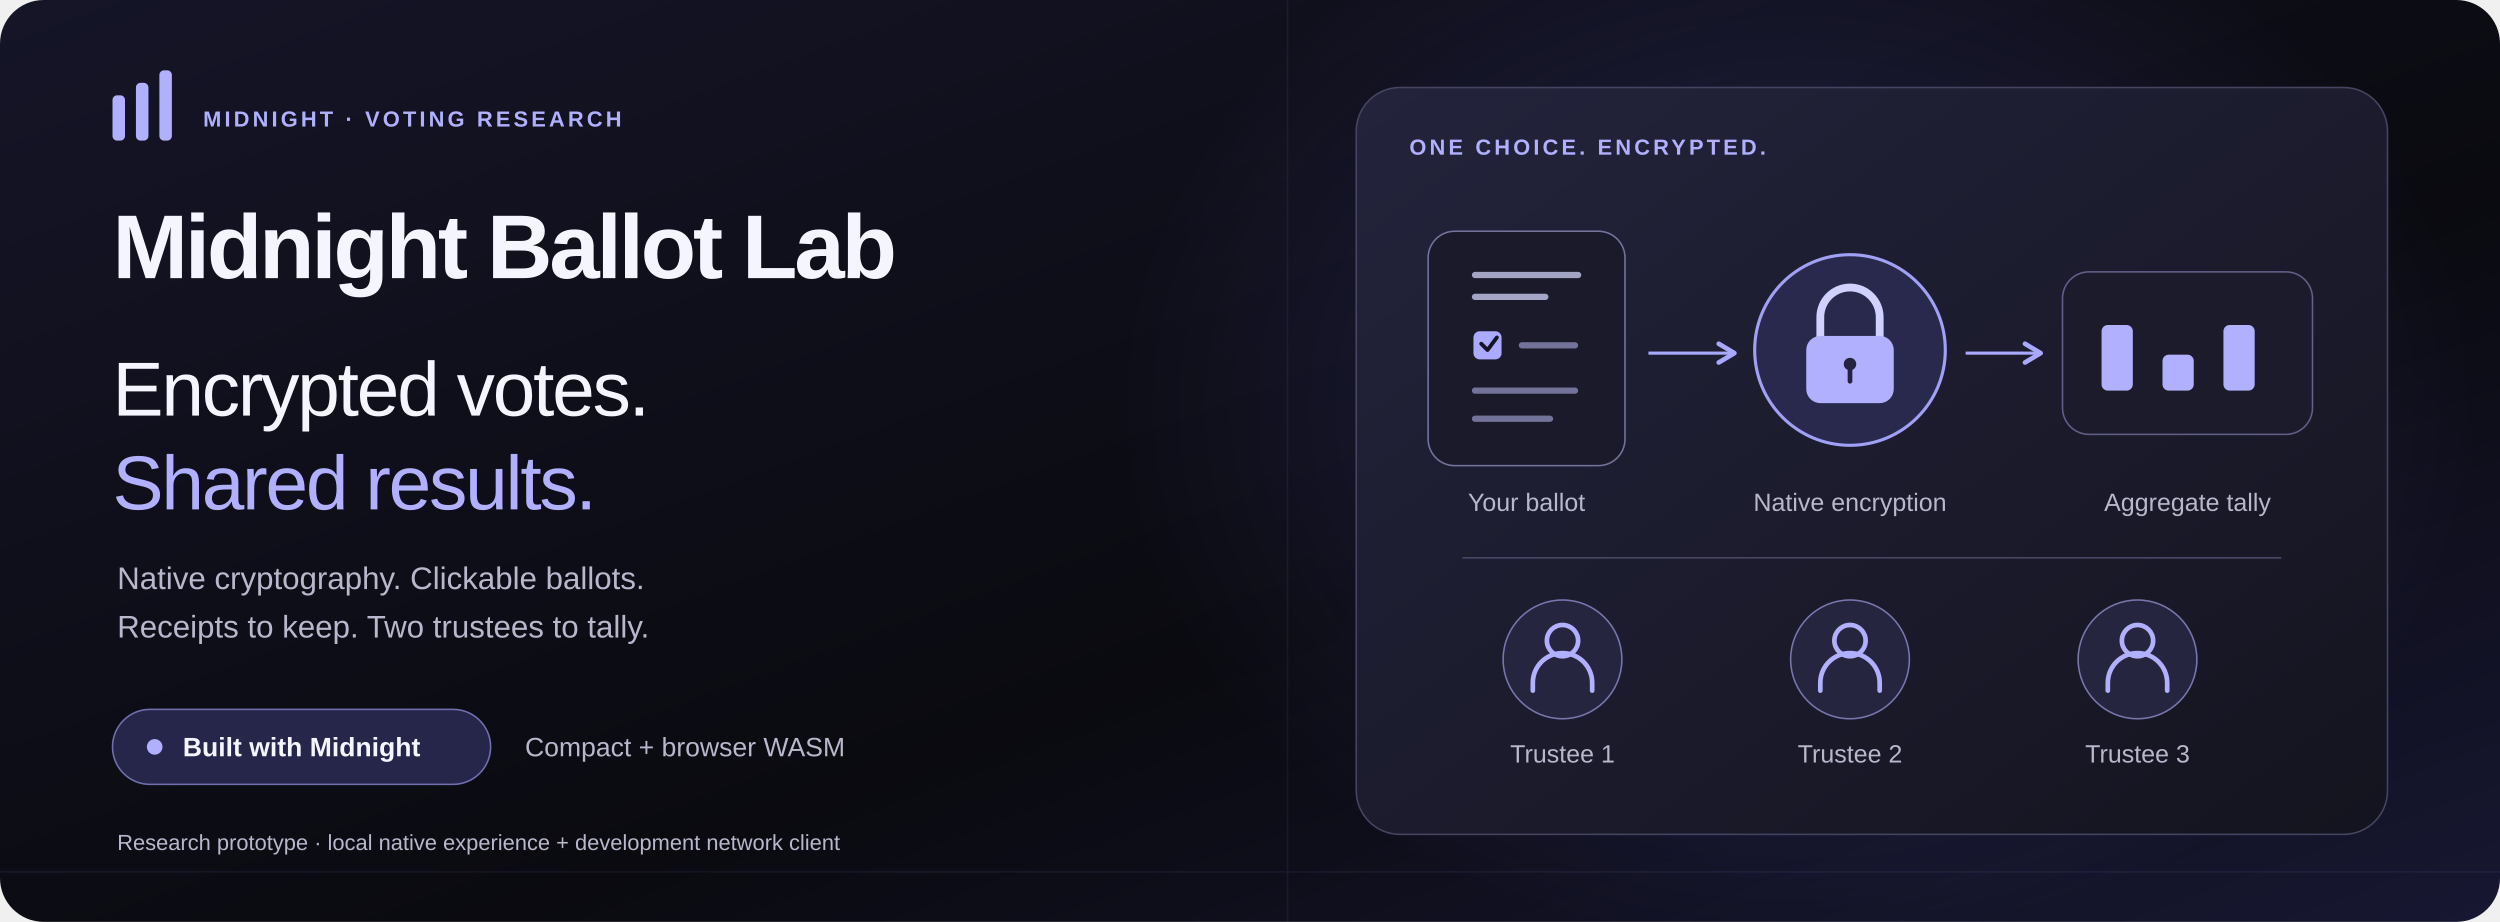
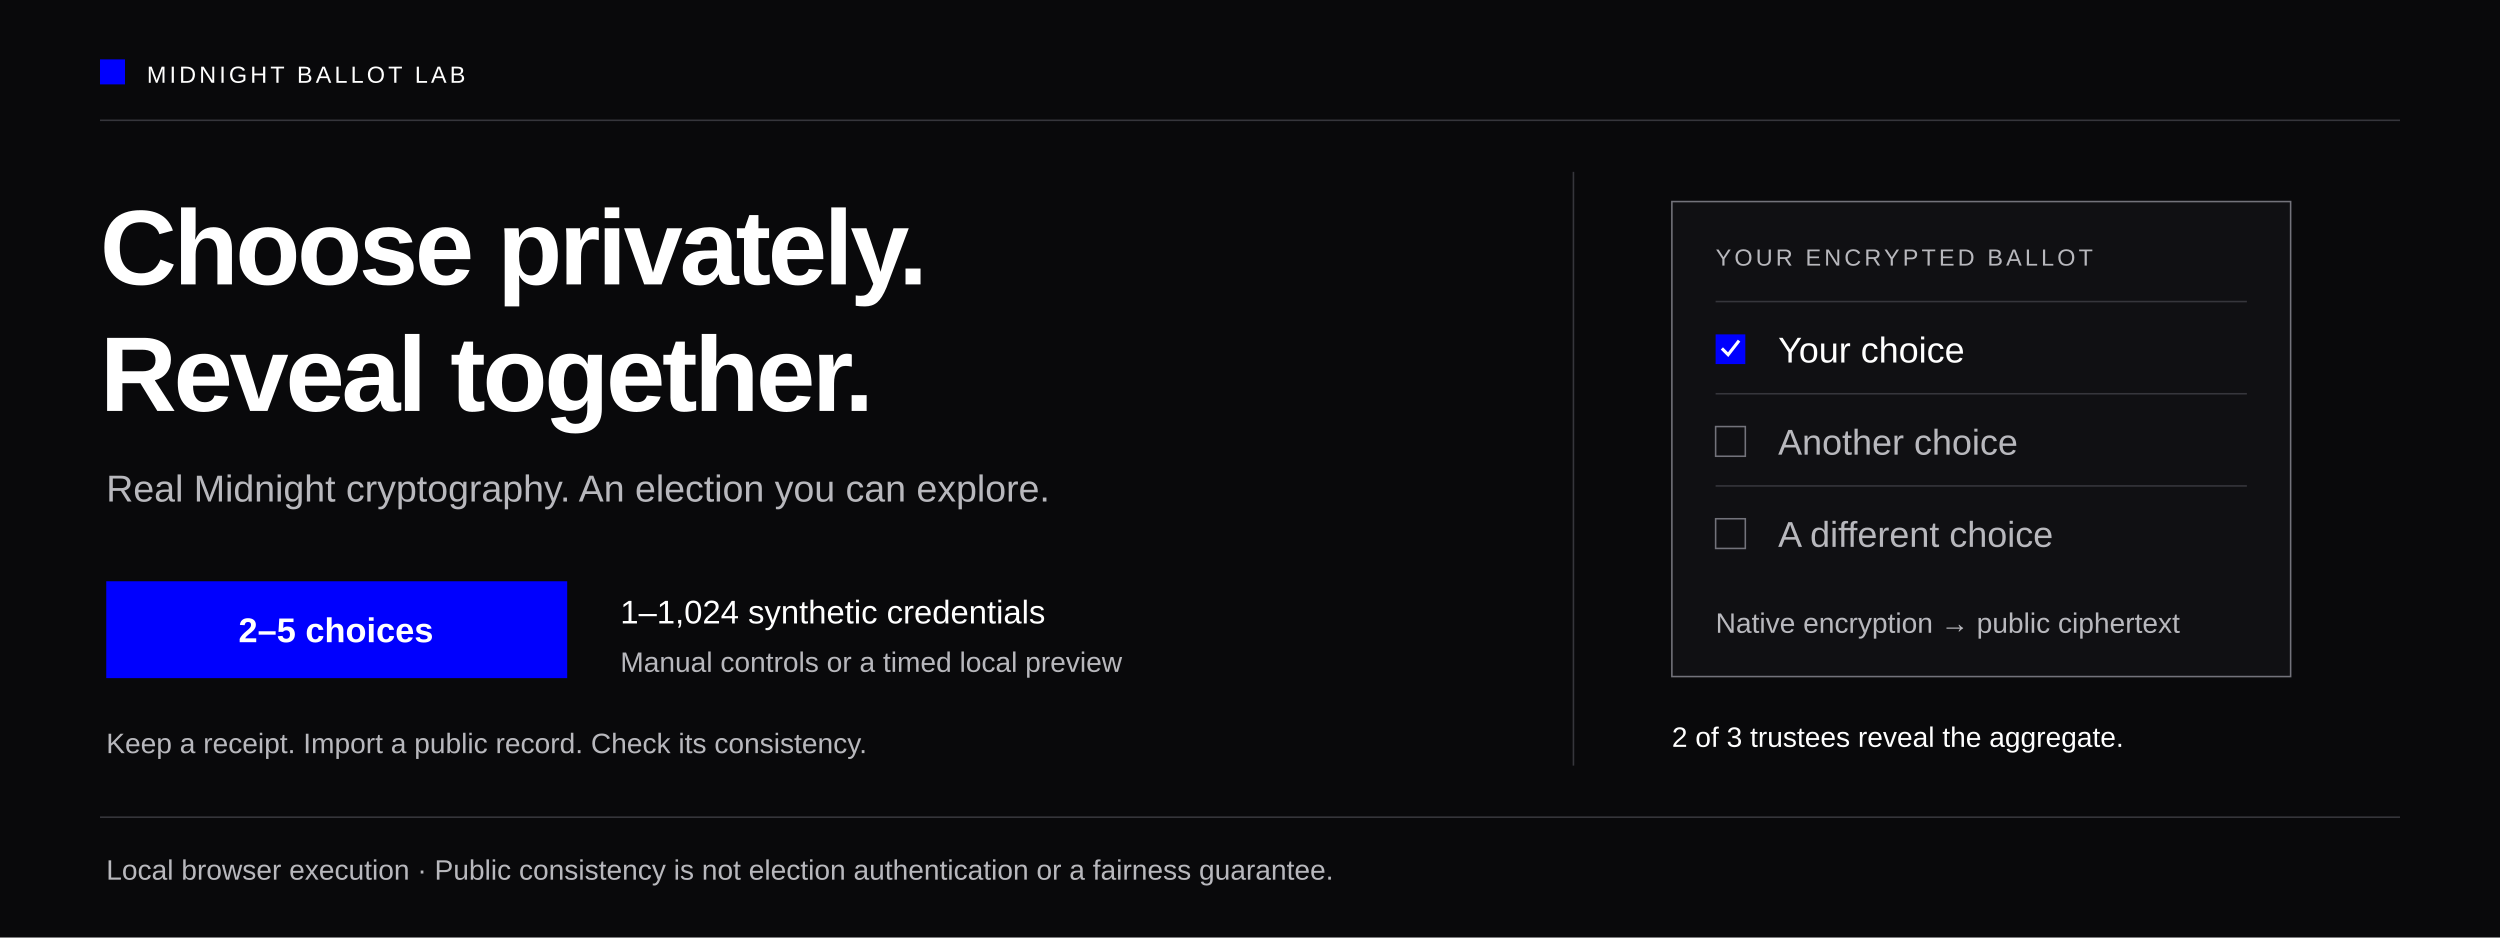
- <svg xmlns="http://www.w3.org/2000/svg" width="1600" height="590" viewBox="0 0 1600 590" role="img" aria-labelledby="title description">
-   <defs>
-     <linearGradient id="background" x1="0" y1="0" x2="1" y2="1">
-       <stop stop-color="#151528" />
-       <stop offset="0.6" stop-color="#0a0a10" />
-       <stop offset="1" stop-color="#171732" />
-     </linearGradient>
-     <linearGradient id="card" x1="0" y1="0" x2="1" y2="1">
-       <stop stop-color="#23233c" />
-       <stop offset="1" stop-color="#14141f" />
-     </linearGradient>
-     <radialGradient id="glow">
-       <stop stop-color="#7777ff" stop-opacity="0.22" />
-       <stop offset="1" stop-color="#7777ff" stop-opacity="0" />
-     </radialGradient>
-     <marker id="arrow" markerWidth="8" markerHeight="8" refX="6" refY="4" orient="auto">
-       <path d="M1 1L6 4L1 7" fill="none" stroke="#a8a8ff" stroke-width="1.5" stroke-linecap="round" stroke-linejoin="round" />
-     </marker>
-     <g id="person" fill="none" stroke="currentColor" stroke-width="3" stroke-linecap="round">
-       <circle cy="-10" r="10" />
-       <path d="M-19 22v-5a19 19 0 0 1 38 0v5" />
-     </g>
-     <style>
-       text { font-family: 'Segoe UI', Arial, sans-serif; fill: #f5f5ff; }
-       .muted { fill: #b8b8cd; } .violet { fill: #b0b0ff; }
-       .label { font-size: 14px; letter-spacing: 2px; font-weight: 600; }
-     </style>
-   </defs>
-   <rect width="1600" height="590" rx="28" fill="url(#background)" />
-   <ellipse cx="1150" cy="260" rx="440" ry="350" fill="url(#glow)" />
-   <path d="M0 558H1600M824 0V590" stroke="#a0a0ff" stroke-opacity="0.08" />
-   <g fill="#b0b0ff" transform="translate(72 61)">
-     <rect width="8" height="29" rx="3" />
-     <rect x="15" y="-8" width="8" height="37" rx="3" />
-     <rect x="30" y="-16" width="8" height="45" rx="3" />
-   </g>
-   <text x="130" y="81" class="label violet">MIDNIGHT · VOTING RESEARCH</text>
-   <text x="72" y="178" font-size="58" font-weight="650" letter-spacing="-2">Midnight Ballot Lab</text>
-   <text x="72" y="266" font-size="49" font-weight="500" letter-spacing="-1.4">Encrypted votes.</text>
-   <text x="72" y="326" font-size="49" font-weight="500" letter-spacing="-1.4" class="violet">Shared results.</text>
-   <text x="75" y="377" class="muted" font-size="20">Native cryptography. Clickable ballots.</text>
-   <text x="75" y="408" class="muted" font-size="20">Receipts to keep. Two trustees to tally.</text>
-   <rect x="72" y="454" width="242" height="48" rx="24" fill="#26264b" stroke="#7070b0" />
-   <circle cx="99" cy="478" r="5" fill="#b0b0ff" />
-   <text x="117" y="484" font-size="17" font-weight="600">Built with Midnight</text>
-   <text x="336" y="484" class="muted" font-size="17">Compact + browser WASM</text>
-   <text x="75" y="544" class="muted" font-size="14">Research prototype · local native experience + development network client</text>
-   <rect x="868" y="56" width="660" height="478" rx="28" fill="url(#card)" stroke="#454562" />
-   <text x="902" y="99" class="label violet">ONE CHOICE. ENCRYPTED.</text>
-   <rect x="914" y="148" width="126" height="150" rx="17" fill="#1a1a2a" stroke="#74749b" />
-   <path d="M944 176h66M944 190h45" stroke="#a4a4c4" stroke-width="4" stroke-linecap="round" />
-   <rect x="943" y="212" width="18" height="18" rx="4" fill="#aaaaff" />
-   <path d="m948 220 4 4 6-8" fill="none" stroke="#141425" stroke-width="2.5" stroke-linecap="round" stroke-linejoin="round" />
-   <path d="M974 221h34M944 250h64M944 268h48" stroke="#737399" stroke-width="4" stroke-linecap="round" />
-   <path d="M1055 226h55" fill="none" stroke="#a8a8ff" stroke-width="2" marker-end="url(#arrow)" />
-   <circle cx="1184" cy="224" r="61" fill="#29294d" stroke="#a0a0f5" stroke-width="2" />
-   <path d="M1165 218v-15a19 19 0 0 1 38 0v15" fill="none" stroke="#d1d1ff" stroke-width="5" stroke-linecap="round" />
-   <rect x="1156" y="215" width="56" height="43" rx="9" fill="#b0b0ff" />
-   <circle cx="1184" cy="233" r="4" fill="#242440" />
-   <path d="M1184 236v8" stroke="#242440" stroke-width="3" stroke-linecap="round" />
-   <path d="M1258 226h48" fill="none" stroke="#a8a8ff" stroke-width="2" marker-end="url(#arrow)" />
-   <rect x="1320" y="174" width="160" height="104" rx="17" fill="#1b1b2c" stroke="#606088" />
-   <g fill="#b0b0ff">
-     <rect x="1345" y="208" width="20" height="42" rx="4" />
-     <rect x="1384" y="227" width="20" height="23" rx="4" />
-     <rect x="1423" y="208" width="20" height="42" rx="4" />
-   </g>
-   <text x="977" y="327" font-size="16" text-anchor="middle" class="muted">Your ballot</text>
-   <text x="1184" y="327" font-size="16" text-anchor="middle" class="muted">Native encryption</text>
-   <text x="1400" y="327" font-size="16" text-anchor="middle" class="muted">Aggregate tally</text>
-   <path d="M936 357h524" stroke="#484867" />
-   <g color="#b0b0ff">
-     <circle cx="1000" cy="422" r="38" fill="#25253f" stroke="#7777ad" />
-     <use href="#person" transform="translate(1000 420)" />
-   </g>
-   <g color="#b0b0ff">
-     <circle cx="1184" cy="422" r="38" fill="#25253f" stroke="#7777ad" />
-     <use href="#person" transform="translate(1184 420)" />
-   </g>
-   <g color="#b0b0ff">
-     <circle cx="1368" cy="422" r="38" fill="#25253f" stroke="#7777ad" />
-     <use href="#person" transform="translate(1368 420)" />
-   </g>
-   <text x="1000" y="488" text-anchor="middle" font-size="16" class="muted">Trustee 1</text>
-   <text x="1184" y="488" text-anchor="middle" font-size="16" class="muted">Trustee 2</text>
-   <text x="1368" y="488" text-anchor="middle" font-size="16" class="muted">Trustee 3</text>
+ <svg xmlns="http://www.w3.org/2000/svg" width="1600" height="600" viewBox="0 0 1600 600" role="img" aria-labelledby="title description">
+   <style>text{font-family:Outfit,'Segoe UI',Arial,sans-serif;fill:#fff}.muted{fill:#b8b8bd}.label{font-size:15px;letter-spacing:2px}.body{font-size:20px}</style>
+   <rect width="1600" height="600" fill="#09090b" />
+   <path d="M64 77H1536M64 523H1536M1007 110V490" stroke="#36363c" />
+   <rect x="64" y="38" width="16" height="16" fill="#0000fe" />
+   <text x="94" y="53" class="label">MIDNIGHT BALLOT LAB</text>
+   <text x="64" y="182" font-size="68" font-weight="600" letter-spacing="-2">Choose privately.</text>
+   <text x="64" y="263" font-size="68" font-weight="600" letter-spacing="-2">Reveal together.</text>
+   <text x="68" y="321" font-size="24" class="muted">Real Midnight cryptography. An election you can explore.</text>
+   <rect x="68" y="372" width="295" height="62" fill="#0000fe" />
+   <text x="215" y="411" font-size="22" font-weight="600" text-anchor="middle">2–5 choices</text>
+   <text x="397" y="399" font-size="21">1–1,024 synthetic credentials</text>
+   <text x="397" y="430" font-size="18" class="muted">Manual controls or a timed local preview</text>
+   <text x="68" y="482" font-size="18" class="muted">Keep a receipt. Import a public record. Check its consistency.</text>
+   <rect x="1070" y="129" width="396" height="304" fill="#101013" stroke="#73737b" />
+   <text x="1098" y="170" class="label muted">YOUR ENCRYPTED BALLOT</text>
+   <path d="M1098 193H1438M1098 252H1438M1098 311H1438" stroke="#36363c" />
+   <rect x="1098" y="214" width="19" height="19" fill="#0000fe" />
+   <path d="m1102 223 4 4 7-9" fill="none" stroke="#fff" stroke-width="2" />
+   <text x="1138" y="232" font-size="23">Your choice</text>
+   <rect x="1098" y="273" width="19" height="19" fill="none" stroke="#73737b" />
+   <text x="1138" y="291" font-size="23" class="muted">Another choice</text>
+   <rect x="1098" y="332" width="19" height="19" fill="none" stroke="#73737b" />
+   <text x="1138" y="350" font-size="23" class="muted">A different choice</text>
+   <text x="1098" y="405" font-size="18" class="muted">Native encryption → public ciphertext</text>
+   <text x="1070" y="478" font-size="18">2 of 3 trustees reveal the aggregate.</text>
+   <text x="68" y="563" font-size="18" class="muted">Local browser execution · Public consistency is not election authentication or a fairness guarantee.</text>
</svg>
